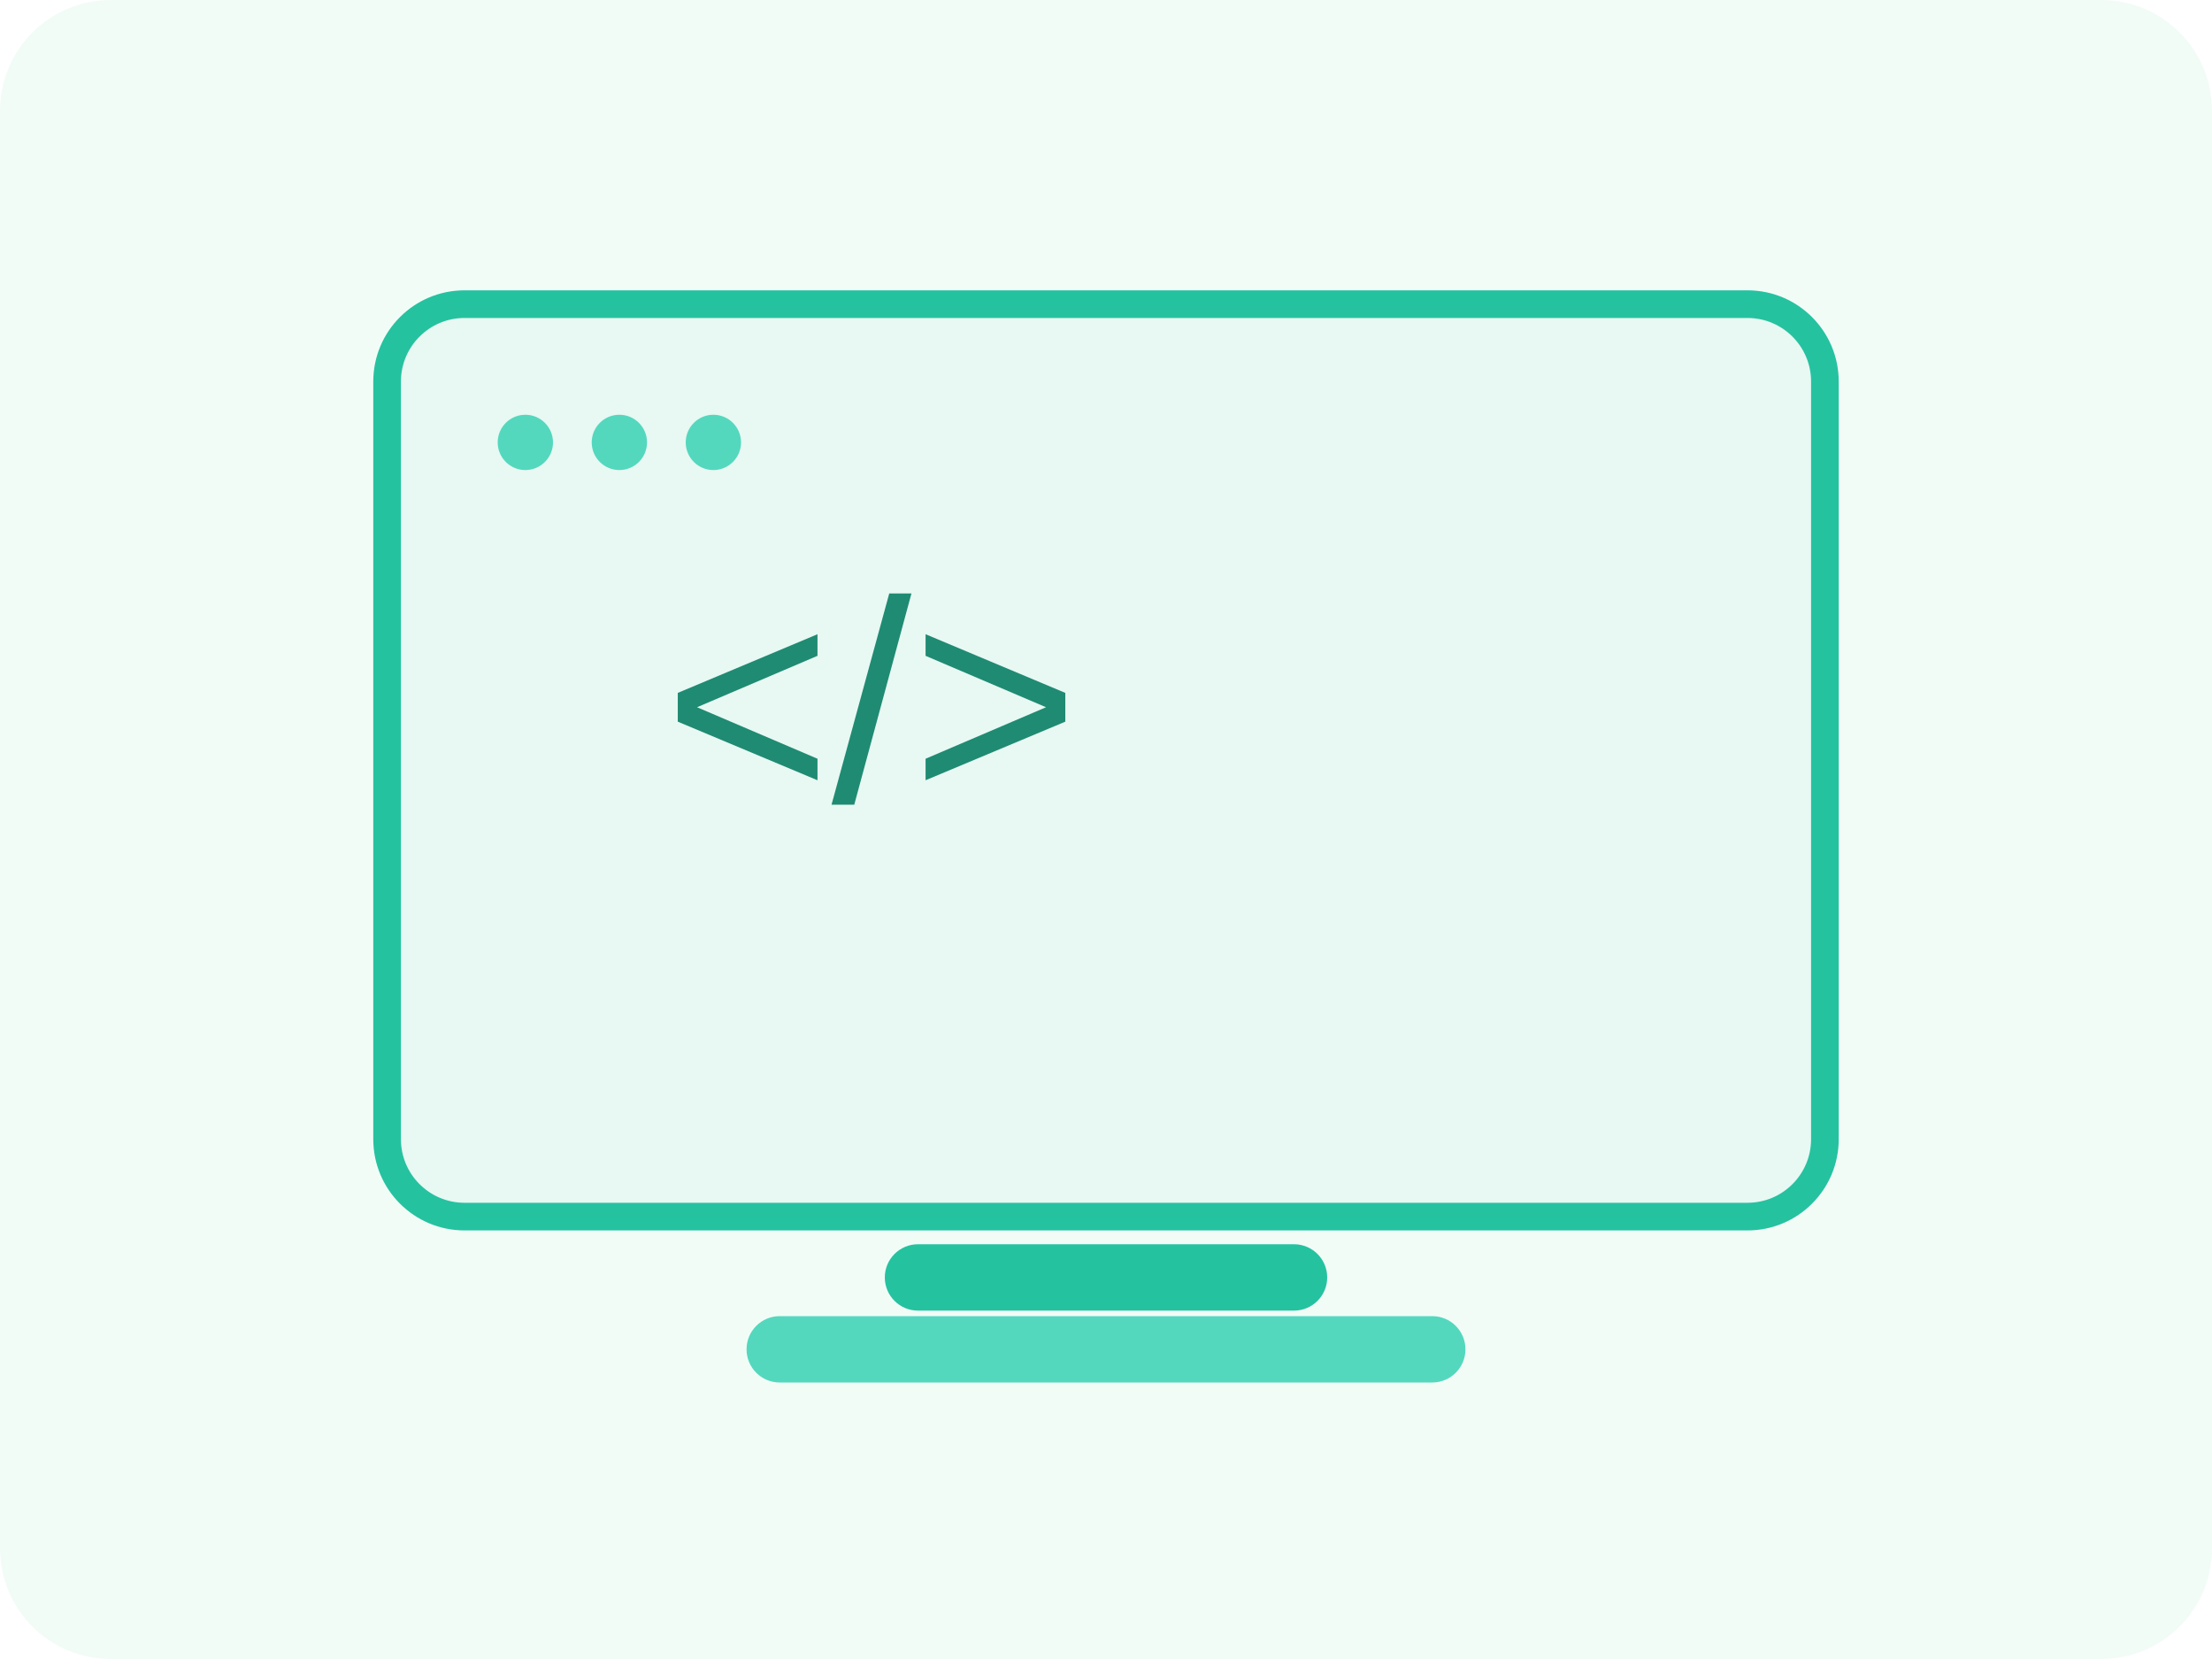
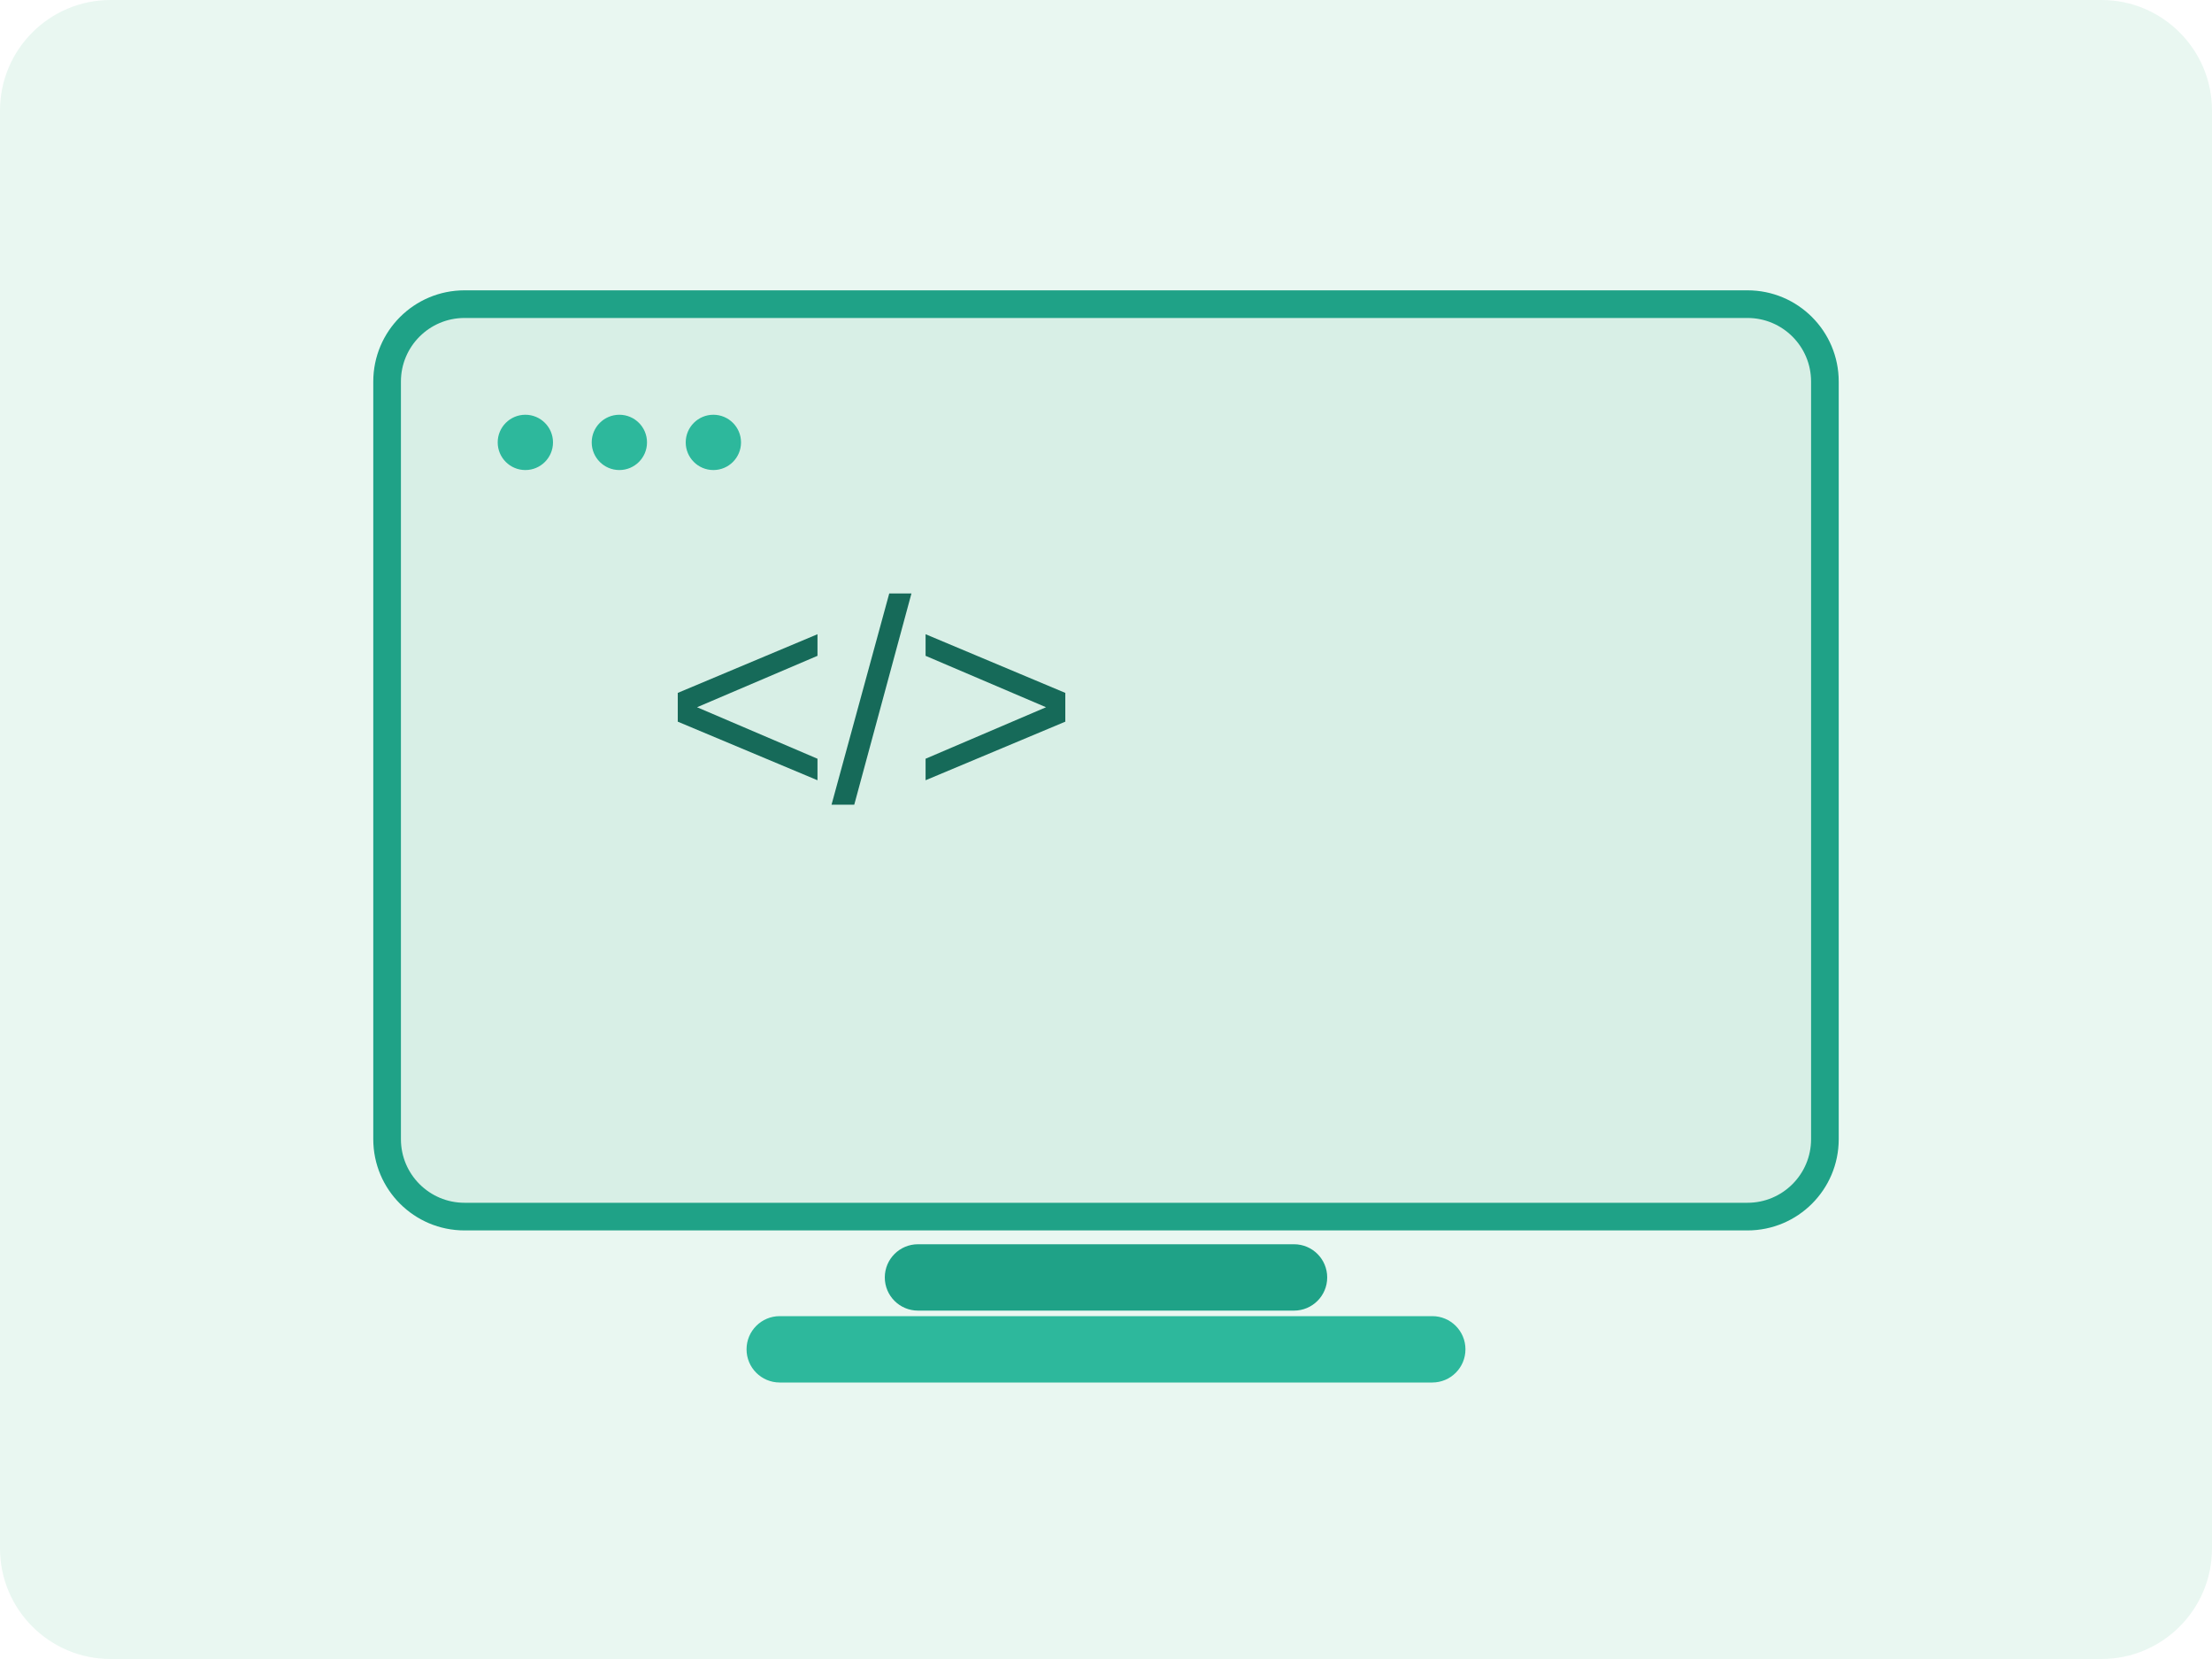
<svg xmlns="http://www.w3.org/2000/svg" width="400" height="300" viewBox="0 0 400 300" role="img" aria-labelledby="title desc">
-   <rect width="400" height="300" rx="20" fill="#f2fcf7" />
-   <rect x="70" y="55" width="260" height="165" rx="14" fill="#e8f8f2" stroke="#25c2a0" stroke-width="5" />
-   <rect x="160" y="225" width="80" height="12" rx="6" fill="#25c2a0" />
-   <rect x="135" y="238" width="130" height="12" rx="6" fill="#53d8be" />
-   <text x="120" y="145" font-size="52" font-family="Consolas, Arial, sans-serif" fill="#1f8b73">&lt;/&gt;</text>
-   <circle cx="95" cy="80" r="5" fill="#53d8be" />
-   <circle cx="112" cy="80" r="5" fill="#53d8be" />
-   <circle cx="129" cy="80" r="5" fill="#53d8be" />
+   <rect width="400" height="300" rx="20" fill="#e9f7f1" />
+   <rect x="70" y="55" width="260" height="165" rx="14" fill="#d8efe6" stroke="#1fa287" stroke-width="5" />
+   <rect x="160" y="225" width="80" height="12" rx="6" fill="#1fa287" />
+   <rect x="135" y="238" width="130" height="12" rx="6" fill="#2db89c" />
+   <text x="120" y="145" font-size="52" font-family="Consolas, Arial, sans-serif" fill="#166a59">&lt;/&gt;</text>
+   <circle cx="95" cy="80" r="5" fill="#2db89c" />
+   <circle cx="112" cy="80" r="5" fill="#2db89c" />
+   <circle cx="129" cy="80" r="5" fill="#2db89c" />
</svg>
